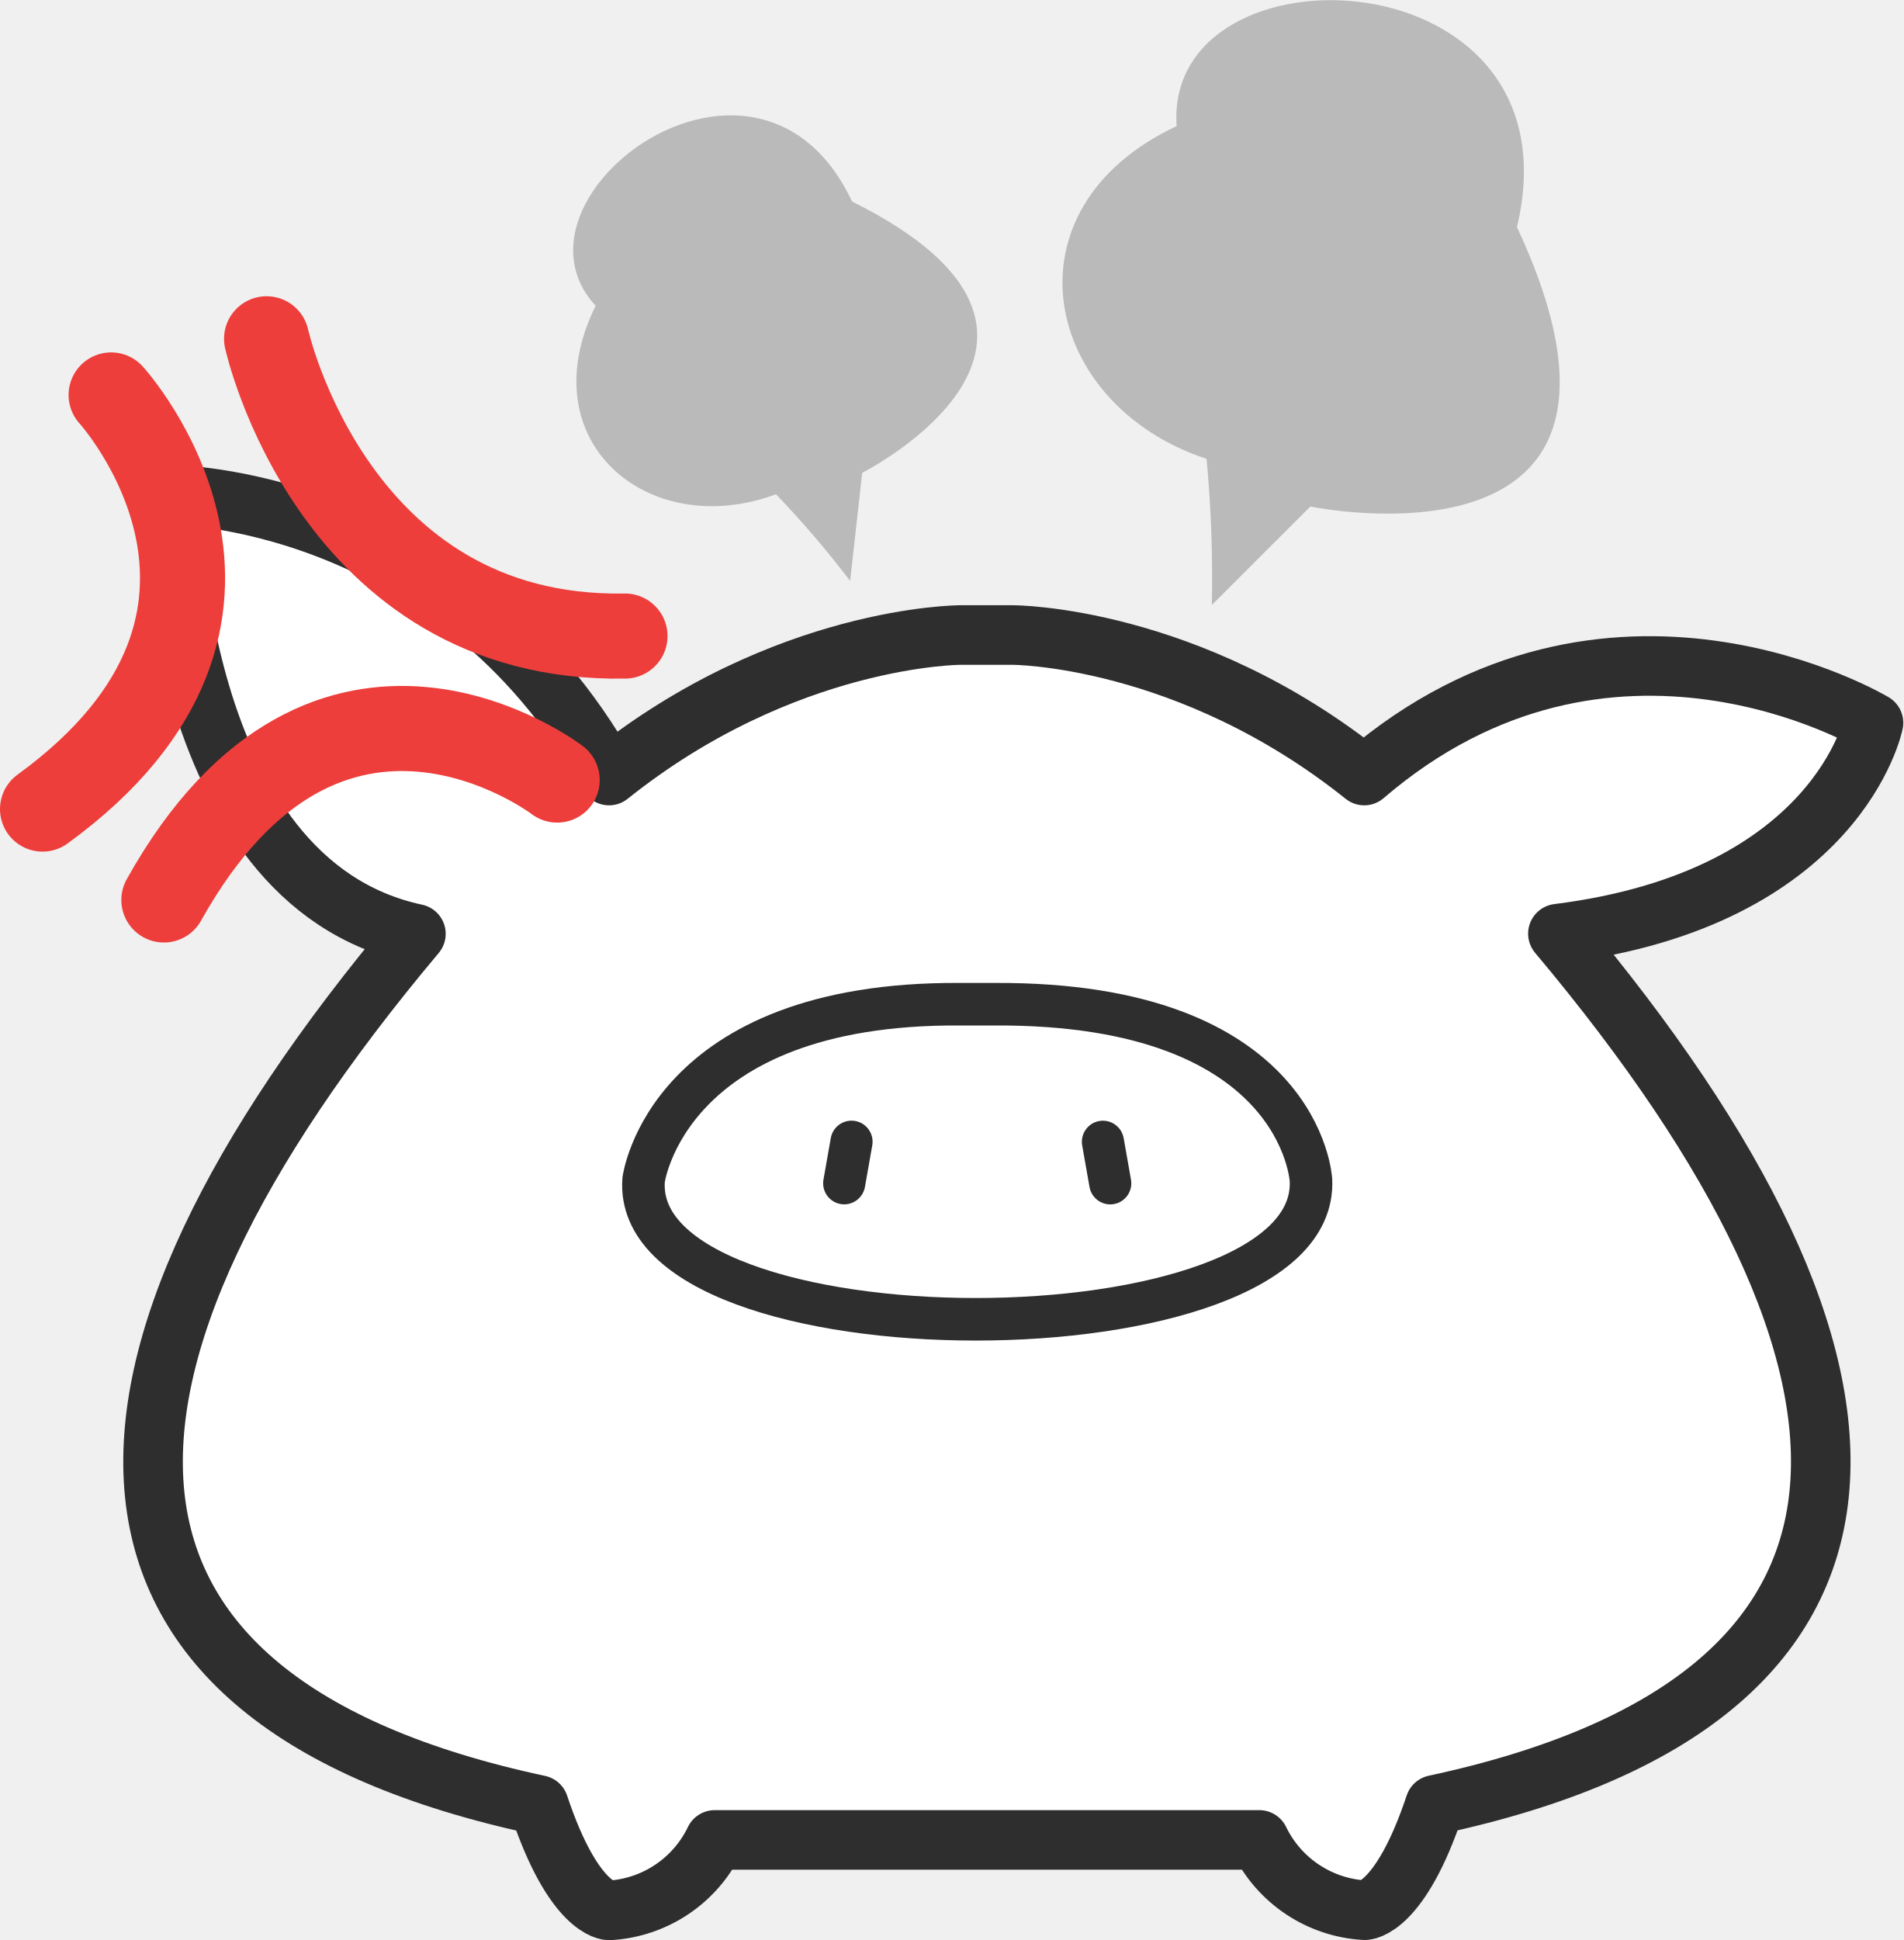
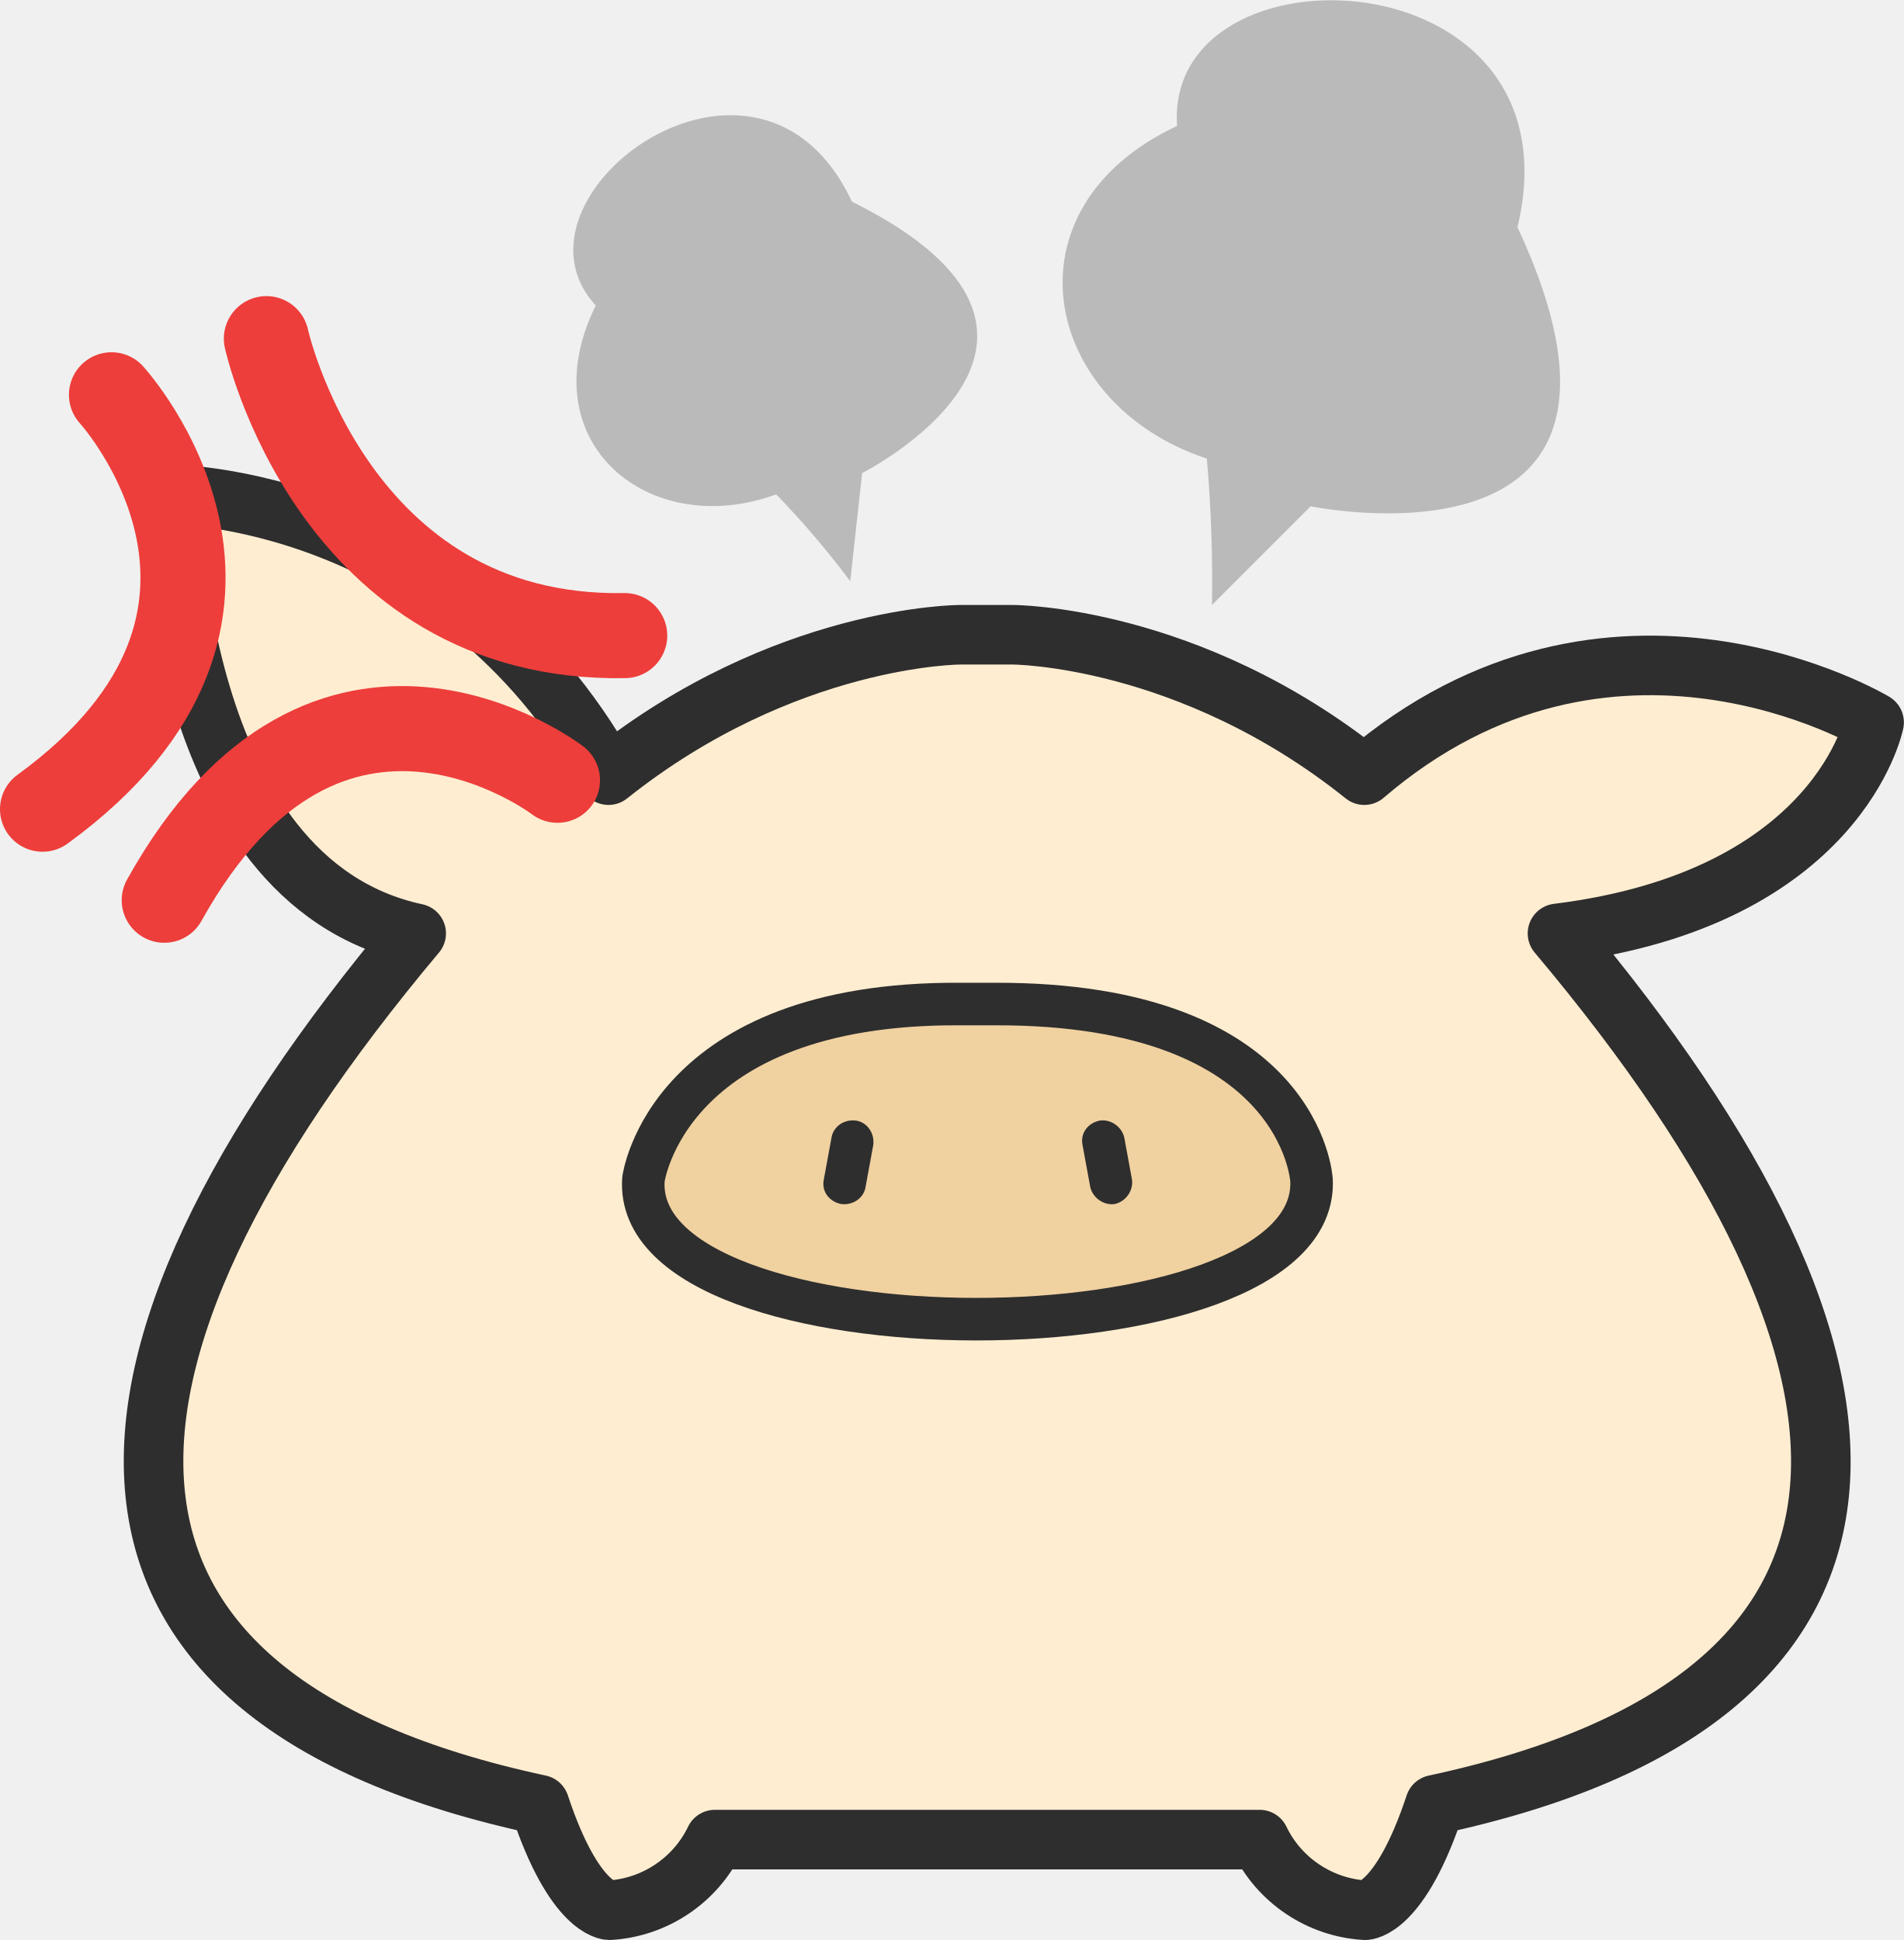
- <svg xmlns="http://www.w3.org/2000/svg" viewBox="0 0 223.68 227.96">
-   <defs>
-     <style>.cls-1,.cls-2{fill:#fff;stroke:#2e2e2e;stroke-linejoin:round;}.cls-1{stroke-width:7px;}.cls-2,.cls-5{stroke-linecap:round;}.cls-2{stroke-width:5px;}.cls-3{fill:#2e2e2e;}.cls-4{fill:#bababa;}.cls-5{fill:none;stroke:#ed3e3b;stroke-miterlimit:10;stroke-width:10px;}</style>
-   </defs>
-   <g id="レイヤー_2" data-name="レイヤー 2">
-     <g id="_動物_表情パターン" data-name="【動物】表情パターン">
-       <g id="怒った時">
-         <path class="cls-1" d="M220.18,84.94s-31-18.57-59.85,6.19c-20.64-16.51-41.28-16.51-41.28-16.51h-6.19s-20.64,0-41.28,16.51c-18.57-33-51.6-33-51.6-33s0,45.41,28.9,51.6c-43.34,51.6-43.34,90,14.45,102.37,4.12,12.38,8.25,12.38,8.25,12.38A14.65,14.65,0,0,0,84,216.2h64a14.67,14.67,0,0,0,12.39,8.26s4.13,0,8.25-12.38c57.79-12.39,57.79-50.77,14.45-102.37C216.05,105.58,220.18,84.94,220.18,84.94Z" />
-         <path class="cls-2" d="M154.07,138.67S153,117.83,116.92,118h-4.13c-34.47-.2-37.15,20.64-37.15,20.64C74.06,160.48,155.1,160.48,154.07,138.67Z" />
-         <rect class="cls-3" x="94.7" y="134.13" width="9.91" height="4.95" rx="2.48" transform="translate(-52.19 211.02) rotate(-80)" />
-         <rect class="cls-3" x="127.58" y="131.65" width="4.95" height="9.91" rx="2.48" transform="translate(-21.75 24.66) rotate(-10)" />
-         <path class="cls-4" d="M142.42,71.09,154,59.52s43.83,9.12,24.28-32.84c7.68-32.29-41.52-34-40-11.86-20.65,9.67-15.87,32.7,3.52,39.1A149.69,149.69,0,0,1,142.42,71.09Z" />
-         <path class="cls-4" d="M99.91,68.26l1.42-12.7s31.19-15.8-1.19-31.88C89.09.23,58.2,23.14,70,35.93c-7.89,16,6.25,27.7,21.2,22.15A116.86,116.86,0,0,1,99.91,68.26Z" />
-         <path class="cls-5" d="M31.33,39.81s7.81,35.53,42.12,34.93" />
-         <path class="cls-5" d="M13.06,46.41S36.52,72.15,5,95.07" />
-         <path class="cls-5" d="M65.48,91.66S38.61,71.09,19.26,105.75" />
-       </g>
-     </g>
-   </g>
+ <svg xmlns="http://www.w3.org/2000/svg" version="1.1" id="レイヤー_1" x="0px" y="0px" viewBox="0 0 223.7 228" style="enable-background:new 0 0 223.7 228;" xml:space="preserve">
+   <style type="text/css">
+ 	.st0{fill:#FFEDD1;stroke:#2E2E2E;stroke-width:7;stroke-linejoin:round;}
+ 	.st1{fill:#F0D1A0;stroke:#2E2E2E;stroke-width:5;stroke-linecap:round;stroke-linejoin:round;}
+ 	.st2{fill:#2E2E2E;}
+ 	.st3{fill:#BABABA;}
+ 	.st4{fill:none;stroke:#ED3E3B;stroke-width:10;stroke-linecap:round;stroke-miterlimit:10;}
+ </style>
+   <path class="st0" d="M220.2,84.9c0,0-31-18.6-59.9,6.2C139.7,74.6,119,74.6,119,74.6h-6.2c0,0-20.6,0-41.3,16.5  C53,58.1,20,58.1,20,58.1s0,45.4,28.9,51.6c-43.3,51.6-43.3,90,14.5,102.4c4.1,12.4,8.2,12.4,8.2,12.4c5.3-0.3,10.1-3.5,12.4-8.3h64  c2.3,4.8,7.1,8,12.4,8.3c0,0,4.1,0,8.2-12.4c57.8-12.4,57.8-50.8,14.4-102.4C216.1,105.6,220.2,84.9,220.2,84.9z" />
+   <path class="st1" d="M154.1,138.7c0,0-1.1-20.8-37.2-20.7h-4.1c-34.5-0.2-37.2,20.6-37.2,20.6C74.1,160.5,155.1,160.5,154.1,138.7z" />
+   <path class="st2" d="M96.8,138.6l0.9-4.9c0.2-1.3,1.5-2.2,2.9-2h0c1.3,0.2,2.2,1.5,2,2.9l-0.9,4.9c-0.2,1.3-1.5,2.2-2.9,2l0,0  C97.4,141.2,96.5,140,96.8,138.6z" />
+   <path class="st2" d="M129.2,131.7L129.2,131.7c1.3-0.2,2.6,0.7,2.9,2l0.9,4.9c0.2,1.3-0.7,2.6-2,2.9h0c-1.3,0.2-2.6-0.7-2.9-2  l-0.9-4.9C126.9,133.2,127.8,132,129.2,131.7z" />
+   <path class="st3" d="M142.4,71.1L154,59.5c0,0,43.8,9.1,24.3-32.8c7.7-32.3-41.5-34-40-11.9c-20.7,9.7-15.9,32.7,3.5,39.1  C142.3,59.6,142.5,65.4,142.4,71.1z" />
+   <path class="st3" d="M99.9,68.3l1.4-12.7c0,0,31.2-15.8-1.2-31.9C89.1,0.2,58.2,23.1,70,35.9c-7.9,16,6.2,27.7,21.2,22.2  C94.3,61.3,97.2,64.7,99.9,68.3z" />
+   <path class="st4" d="M31.3,39.8c0,0,7.8,35.5,42.1,34.9" />
+   <path class="st4" d="M13.1,46.4c0,0,23.5,25.7-8.1,48.7" />
+   <path class="st4" d="M65.5,91.7c0,0-26.9-20.6-46.2,14.1" />
</svg>
